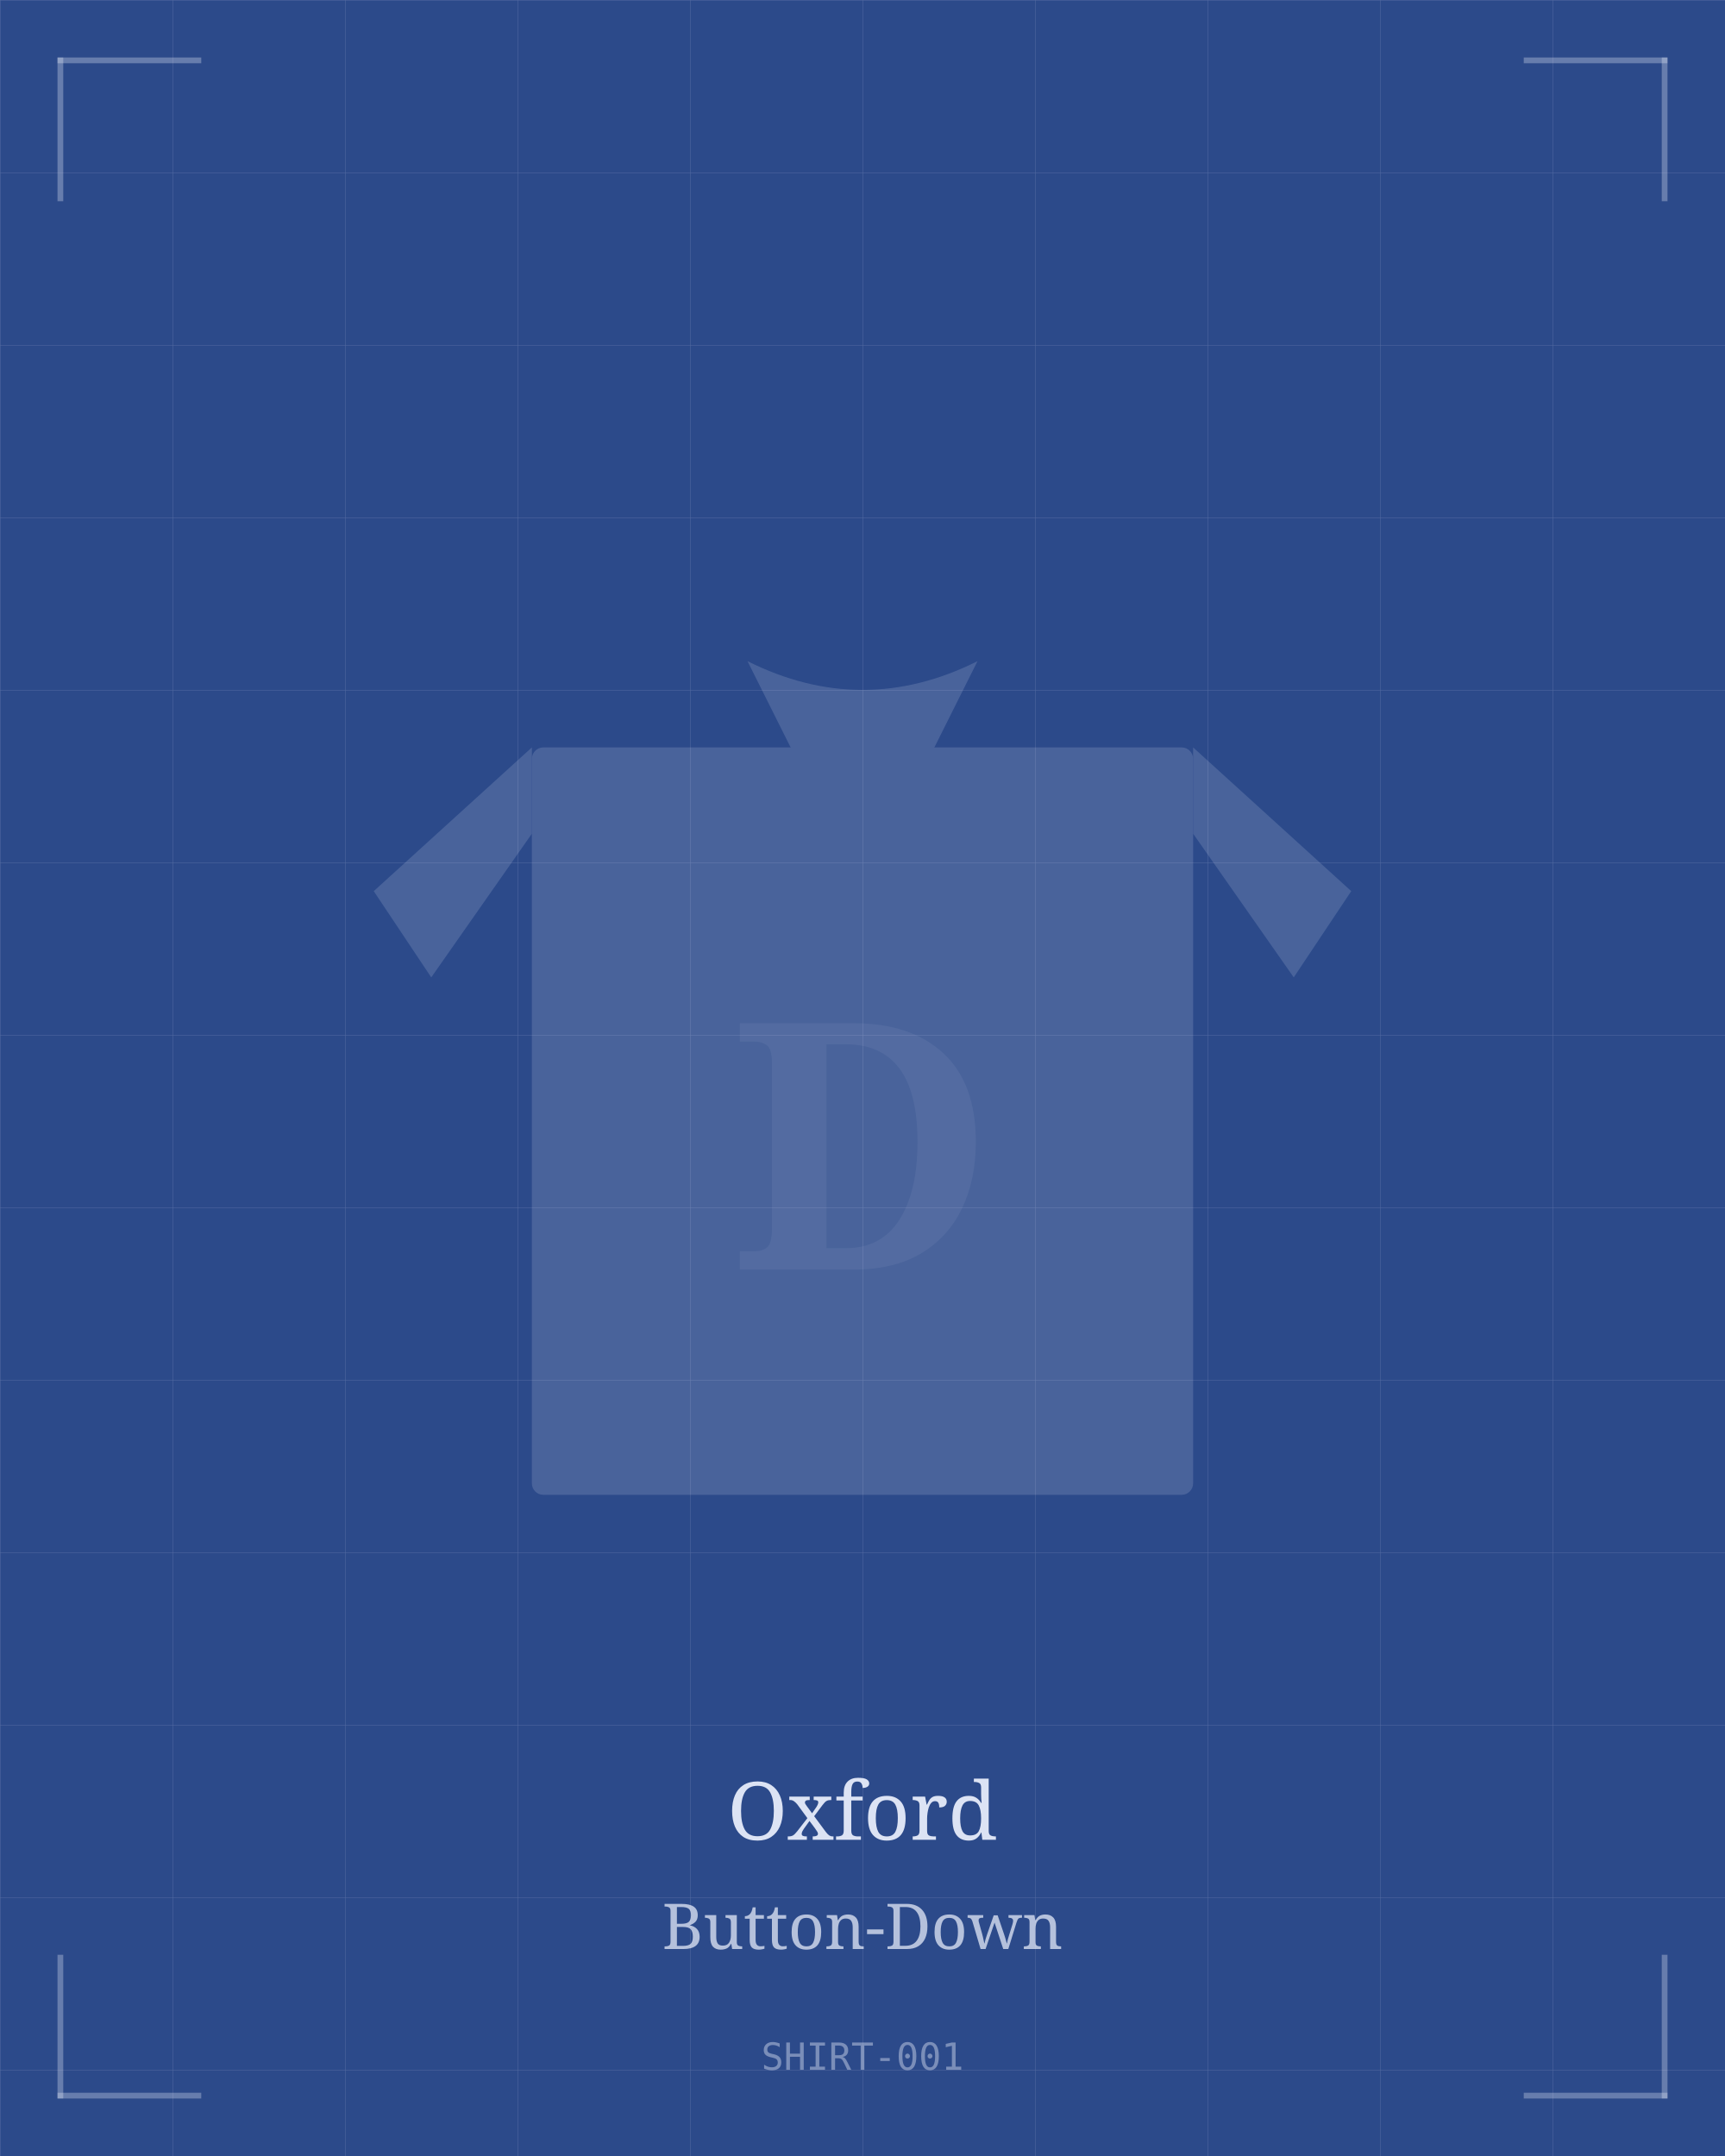
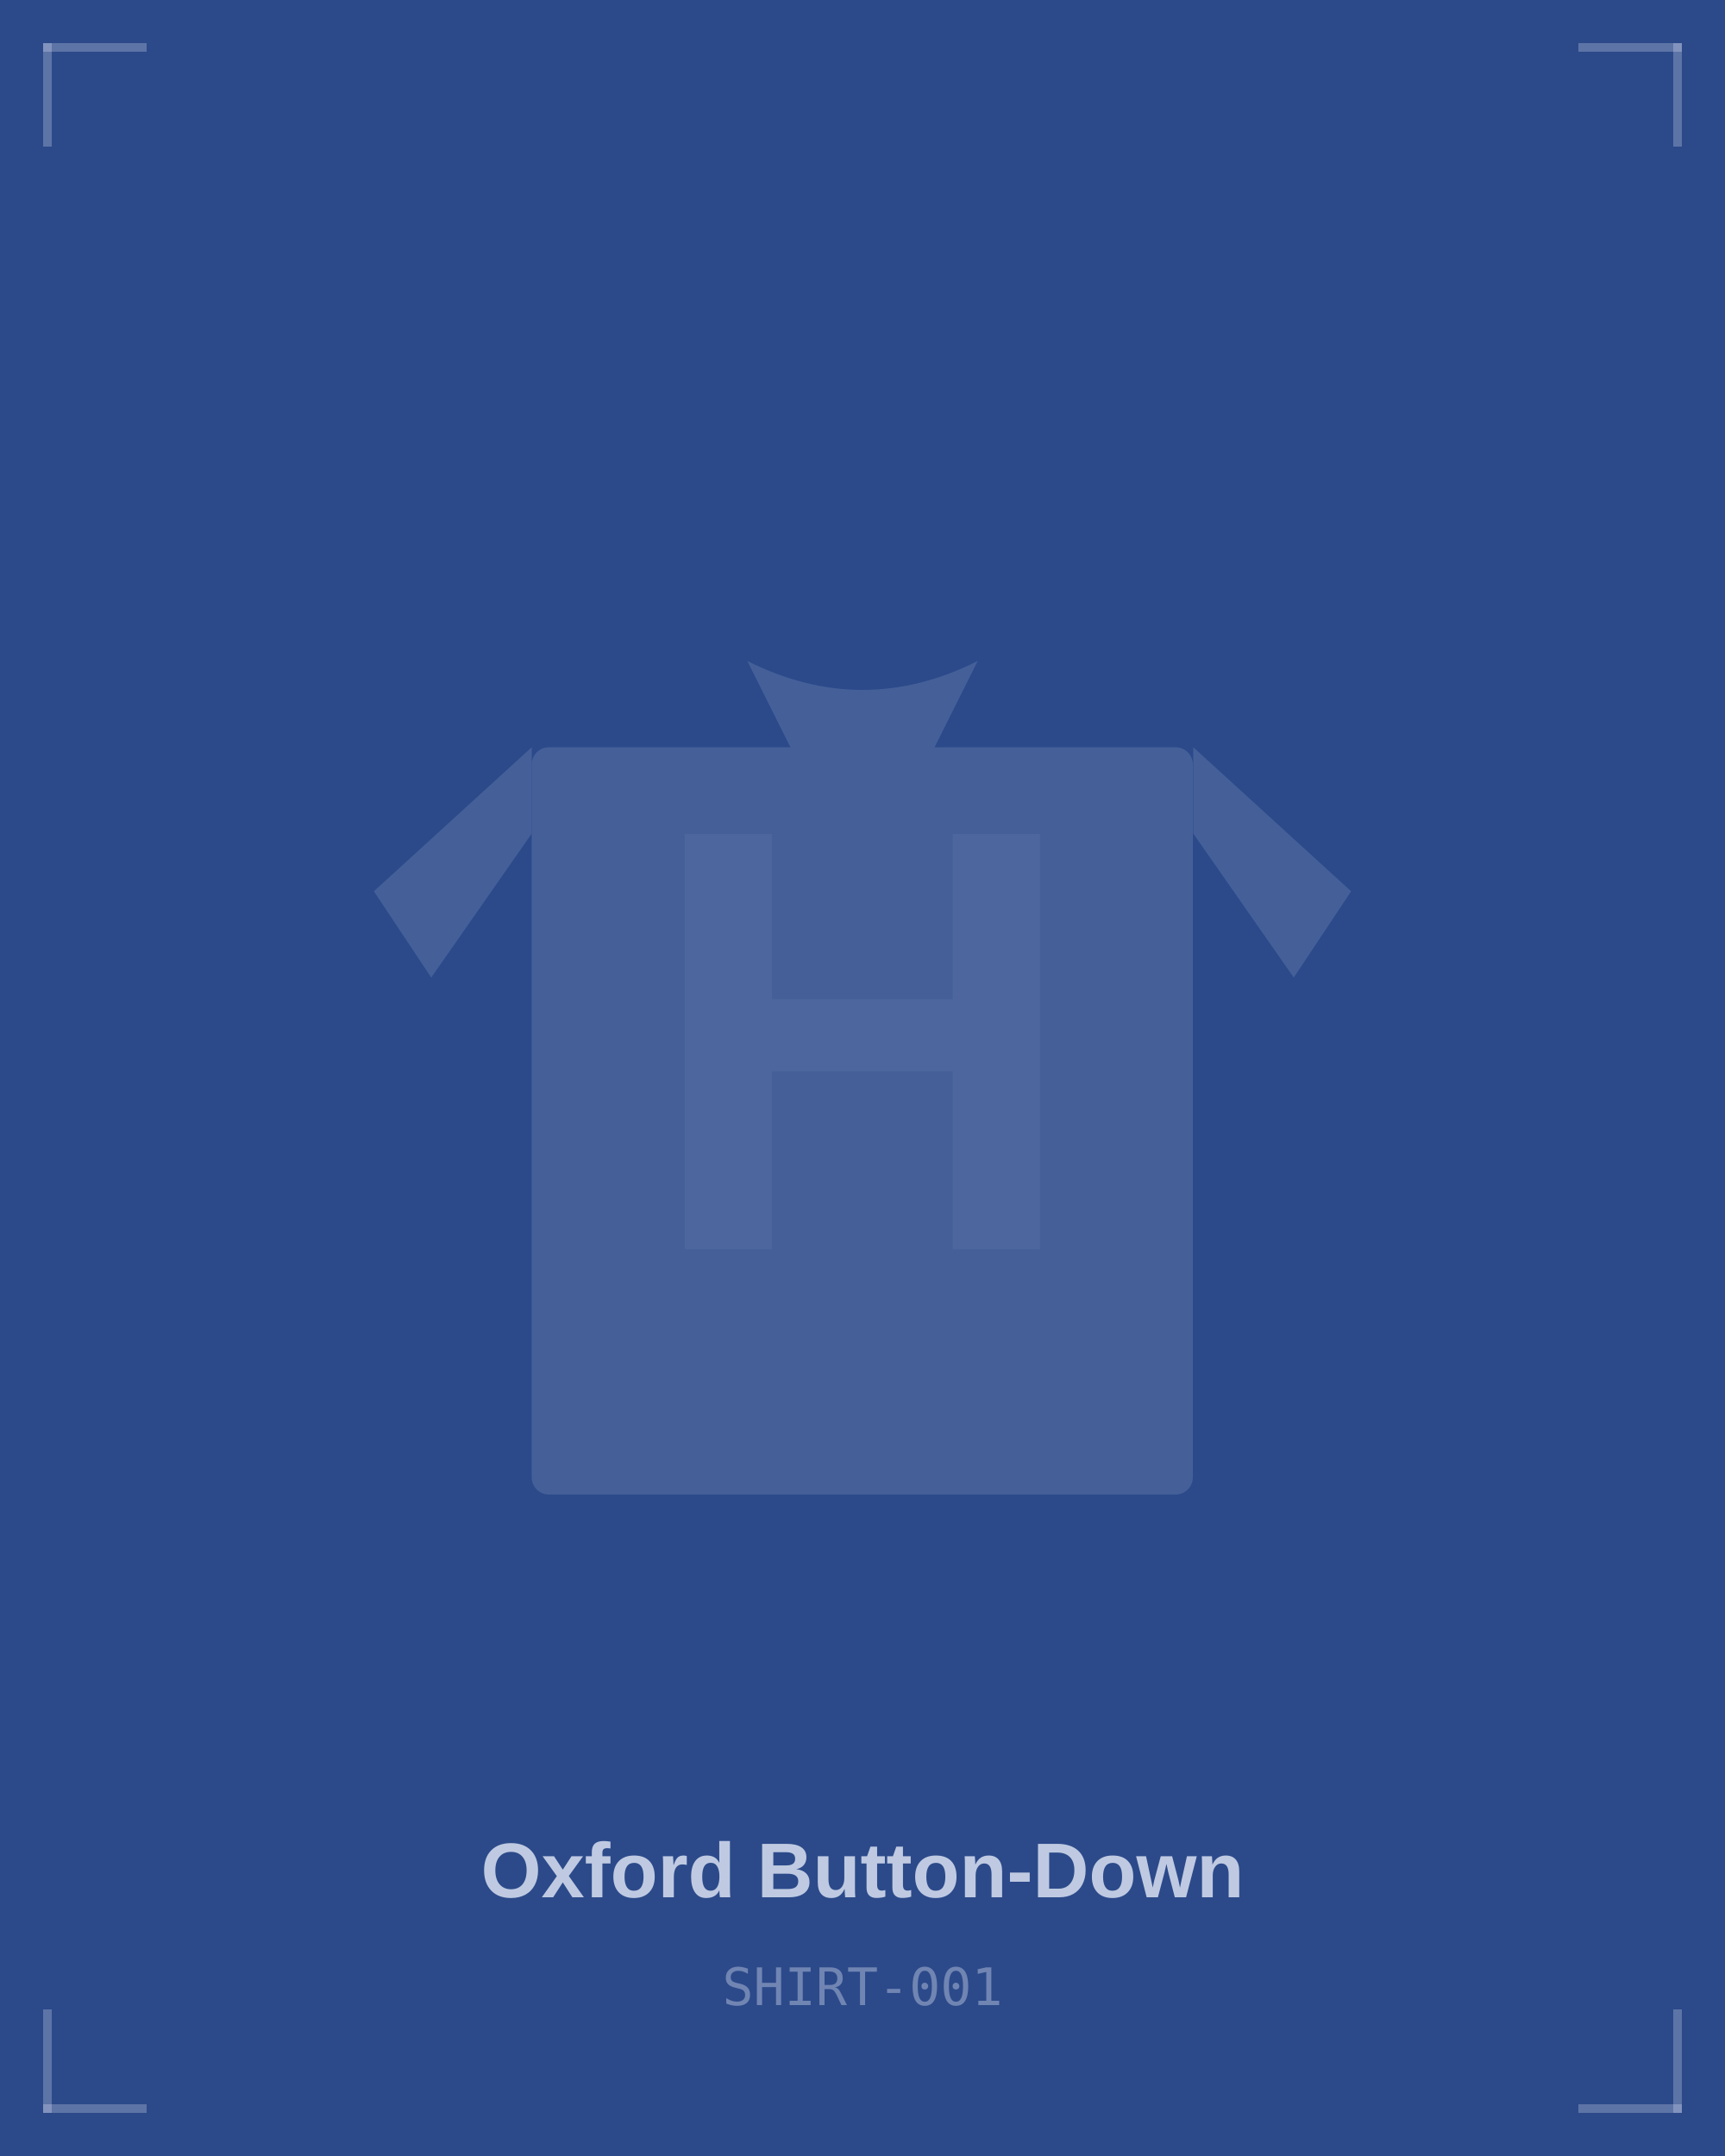
- <svg xmlns="http://www.w3.org/2000/svg" viewBox="0 0 600 750" width="600" height="750">
-   <rect width="600" height="750" fill="#2c4a8a" />
-   <defs>
-     <pattern id="grid" width="60" height="60" patternUnits="userSpaceOnUse">
-       <path d="M 60 0 L 0 0 0 60" fill="none" stroke="#f0f4ff" stroke-width="0.3" opacity="0.2" />
-     </pattern>
-   </defs>
-   <rect width="600" height="750" fill="url(#grid)" />
-   <g opacity="0.15" fill="#f0f4ff">
-     <rect x="185" y="260" width="230" height="260" rx="4" />
-     <path d="M 275 260 Q 300 300 325 260 L 340 230 Q 300 250 260 230 Z" />
-     <path d="M 185 260 L 130 310 L 150 340 L 185 290 Z" />
-     <path d="M 415 260 L 470 310 L 450 340 L 415 290 Z" />
+ <svg xmlns="http://www.w3.org/2000/svg" viewBox="0 0 400 500" width="400" height="500">
+   <rect width="400" height="500" fill="#2c4a8a" />
+   <g opacity="0.13" fill="#f0f4ff">
+     <rect x="123.3" y="173.3" width="153.3" height="173.3" rx="4" />
+     <path d="M 183.3,173.3 Q 200.0,200.0 216.7,173.3 L 226.7,153.3 Q 200.0,166.7 173.3,153.3 Z" />
+     <path d="M 123.3,173.3 L 86.7,206.7 L 100.0,226.7 L 123.3,193.3 Z" />
+     <path d="M 276.7,173.3 L 313.3,206.7 L 300.0,226.7 L 276.7,193.3 Z" />
  </g>
-   <text x="300" y="400" font-family="Georgia, serif" font-size="120" font-weight="bold" fill="#f0f4ff" opacity="0.06" text-anchor="middle" dominant-baseline="middle">D</text>
-   <text x="300" y="640" font-family="Georgia, serif" font-size="28" font-weight="500" fill="#f0f4ff" opacity="0.9" text-anchor="middle">Oxford</text>
-   <text x="300" y="678" font-family="Georgia, serif" font-size="22" font-weight="400" fill="#f0f4ff" opacity="0.7" text-anchor="middle">Button-Down</text>
-   <text x="300" y="720" font-family="monospace" font-size="13" fill="#f0f4ff" opacity="0.4" text-anchor="middle">SHIRT-001</text>
-   <rect x="20" y="20" width="50" height="2" fill="#f0f4ff" opacity="0.3" />
-   <rect x="20" y="20" width="2" height="50" fill="#f0f4ff" opacity="0.3" />
-   <rect x="530" y="20" width="50" height="2" fill="#f0f4ff" opacity="0.3" />
-   <rect x="578" y="20" width="2" height="50" fill="#f0f4ff" opacity="0.3" />
-   <rect x="20" y="728" width="50" height="2" fill="#f0f4ff" opacity="0.3" />
-   <rect x="20" y="680" width="2" height="50" fill="#f0f4ff" opacity="0.3" />
-   <rect x="530" y="728" width="50" height="2" fill="#f0f4ff" opacity="0.3" />
-   <rect x="578" y="680" width="2" height="50" fill="#f0f4ff" opacity="0.3" />
+   <text x="200" y="250" font-family="Arial Black,Arial,sans-serif" font-size="140" font-weight="900" fill="#f0f4ff" opacity="0.05" text-anchor="middle" dominant-baseline="middle">H</text>
+   <text x="200" y="440" font-family="Arial,sans-serif" font-size="18" font-weight="600" fill="#f0f4ff" opacity="0.75" text-anchor="middle">Oxford Button-Down</text>
+   <text x="200" y="465" font-family="monospace" font-size="12" fill="#f0f4ff" opacity="0.35" text-anchor="middle">SHIRT-001</text>
+   <rect x="10" y="10" width="24" height="2" fill="#f0f4ff" opacity="0.25" />
+   <rect x="10" y="10" width="2" height="24" fill="#f0f4ff" opacity="0.25" />
+   <rect x="366" y="10" width="24" height="2" fill="#f0f4ff" opacity="0.25" />
+   <rect x="388" y="10" width="2" height="24" fill="#f0f4ff" opacity="0.25" />
+   <rect x="10" y="488" width="24" height="2" fill="#f0f4ff" opacity="0.25" />
+   <rect x="10" y="466" width="2" height="24" fill="#f0f4ff" opacity="0.25" />
+   <rect x="366" y="488" width="24" height="2" fill="#f0f4ff" opacity="0.25" />
+   <rect x="388" y="466" width="2" height="24" fill="#f0f4ff" opacity="0.25" />
</svg>
